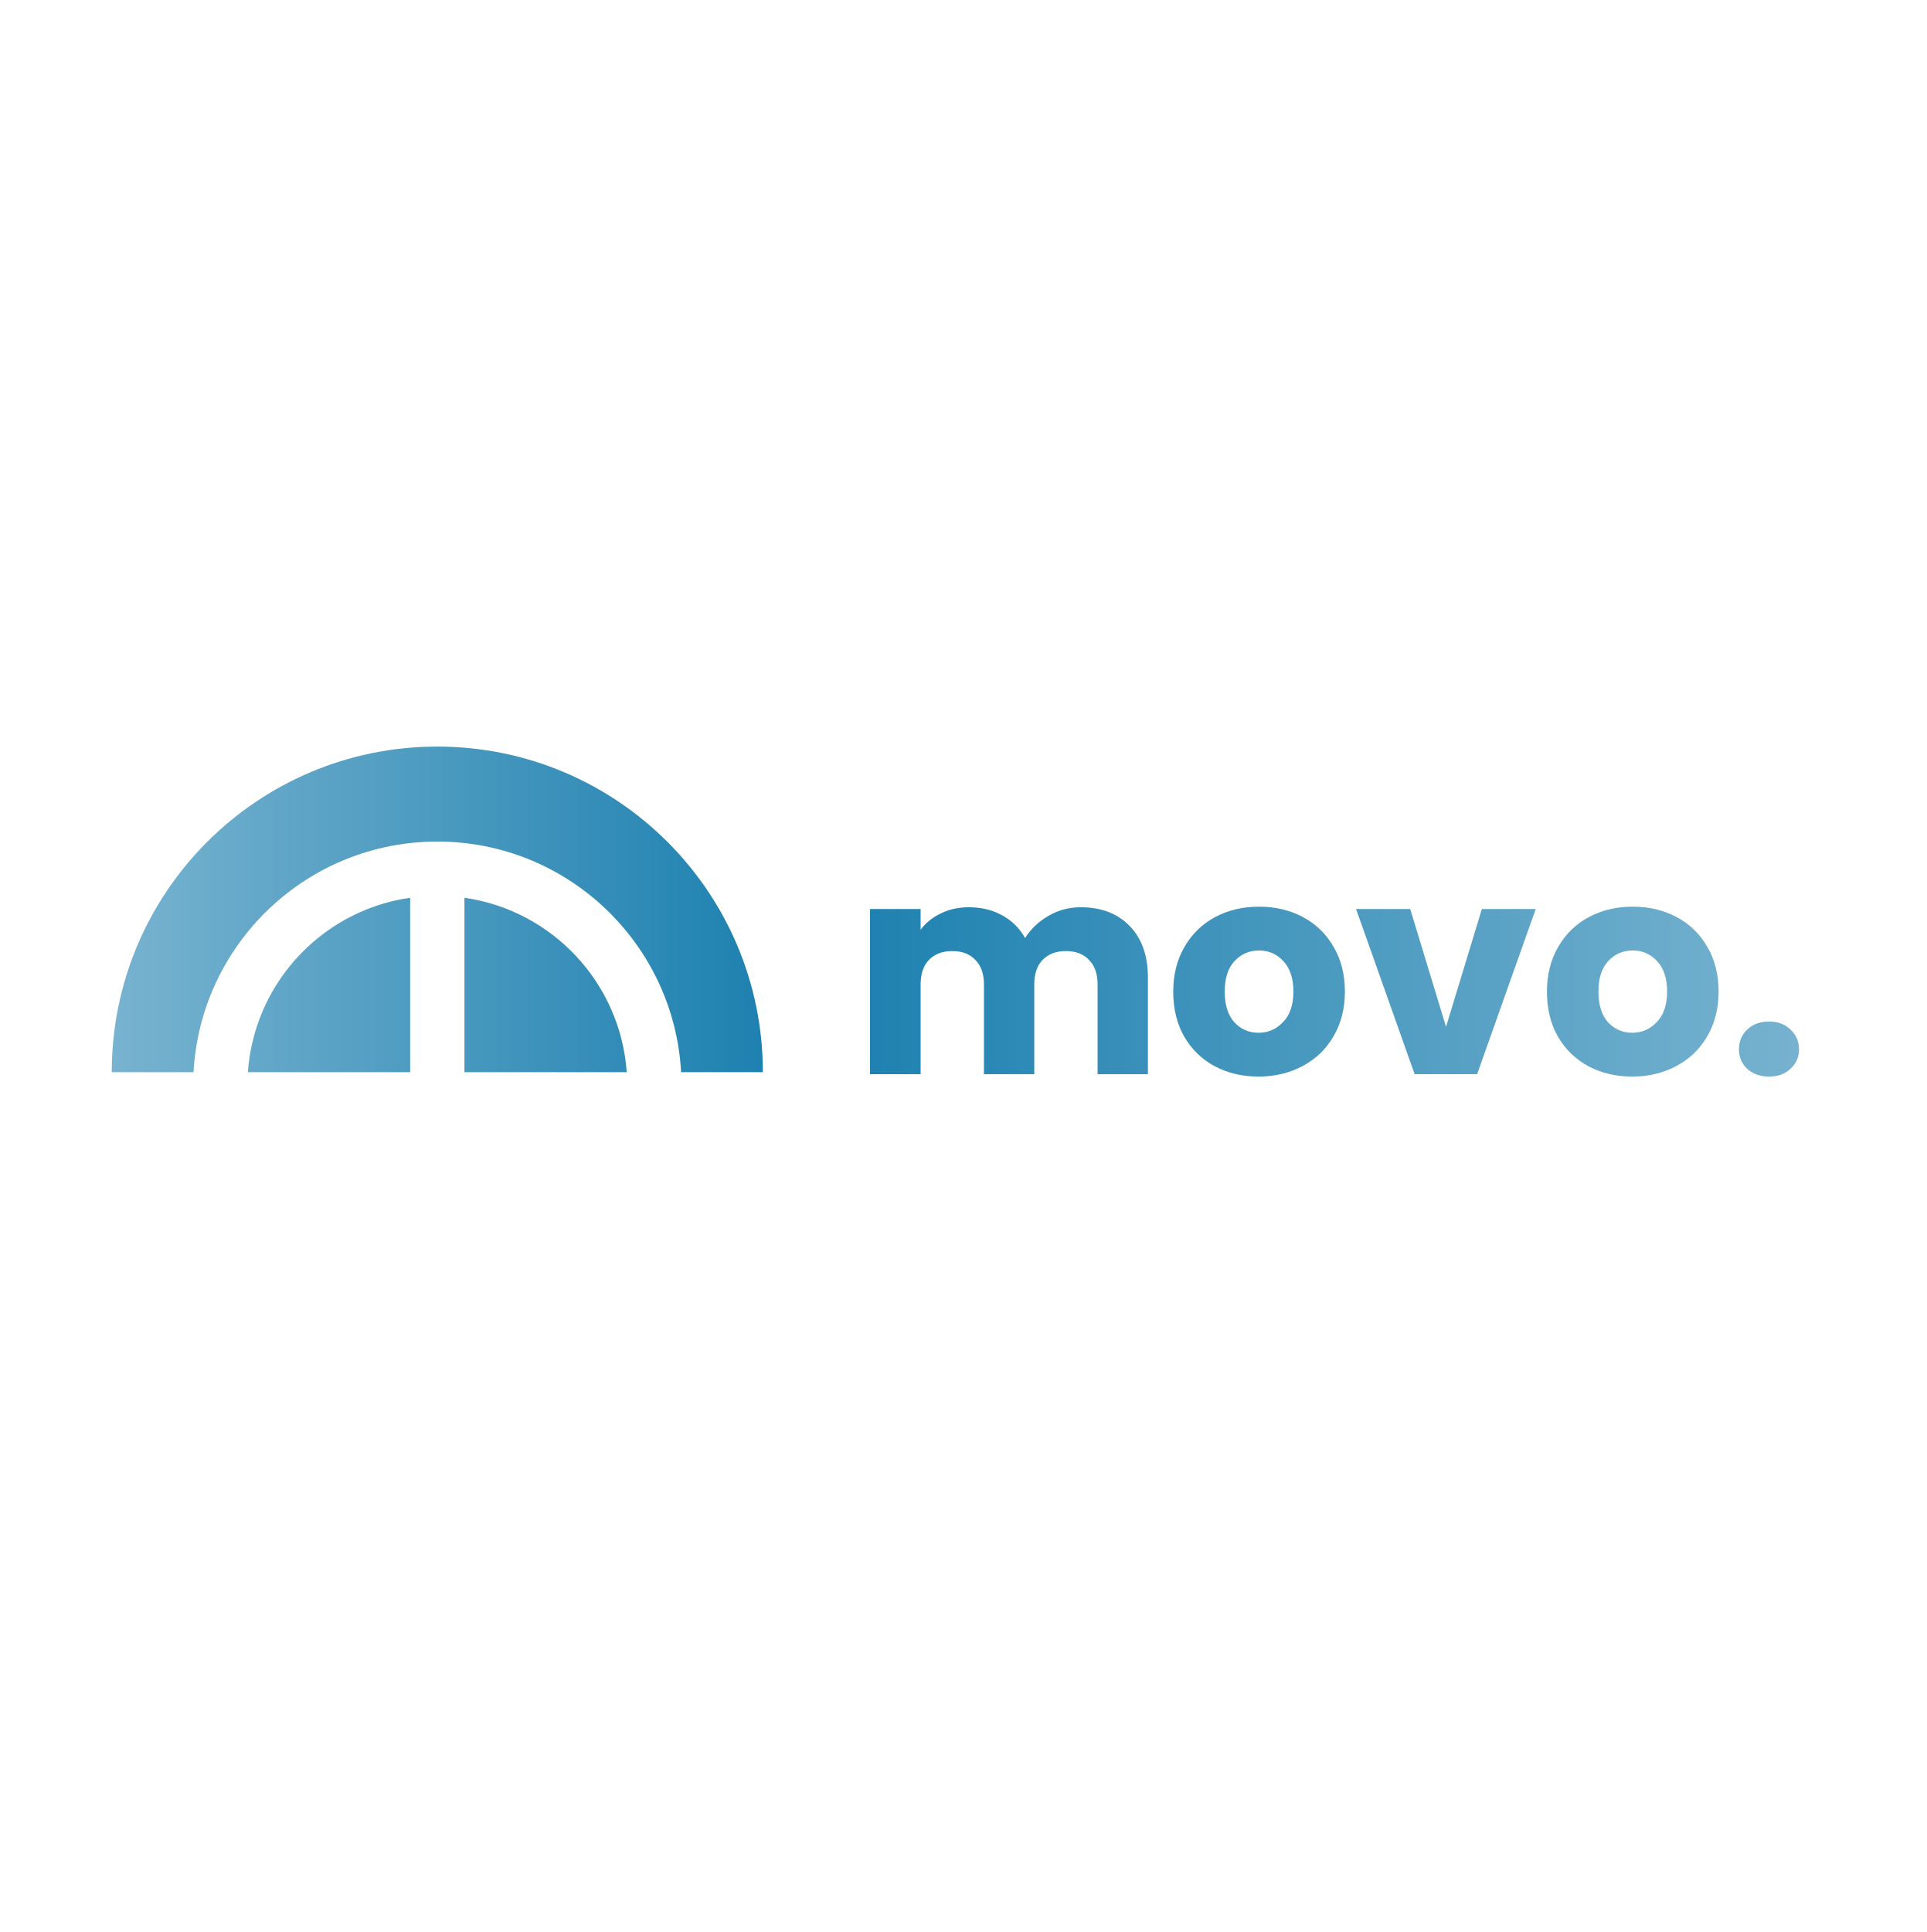
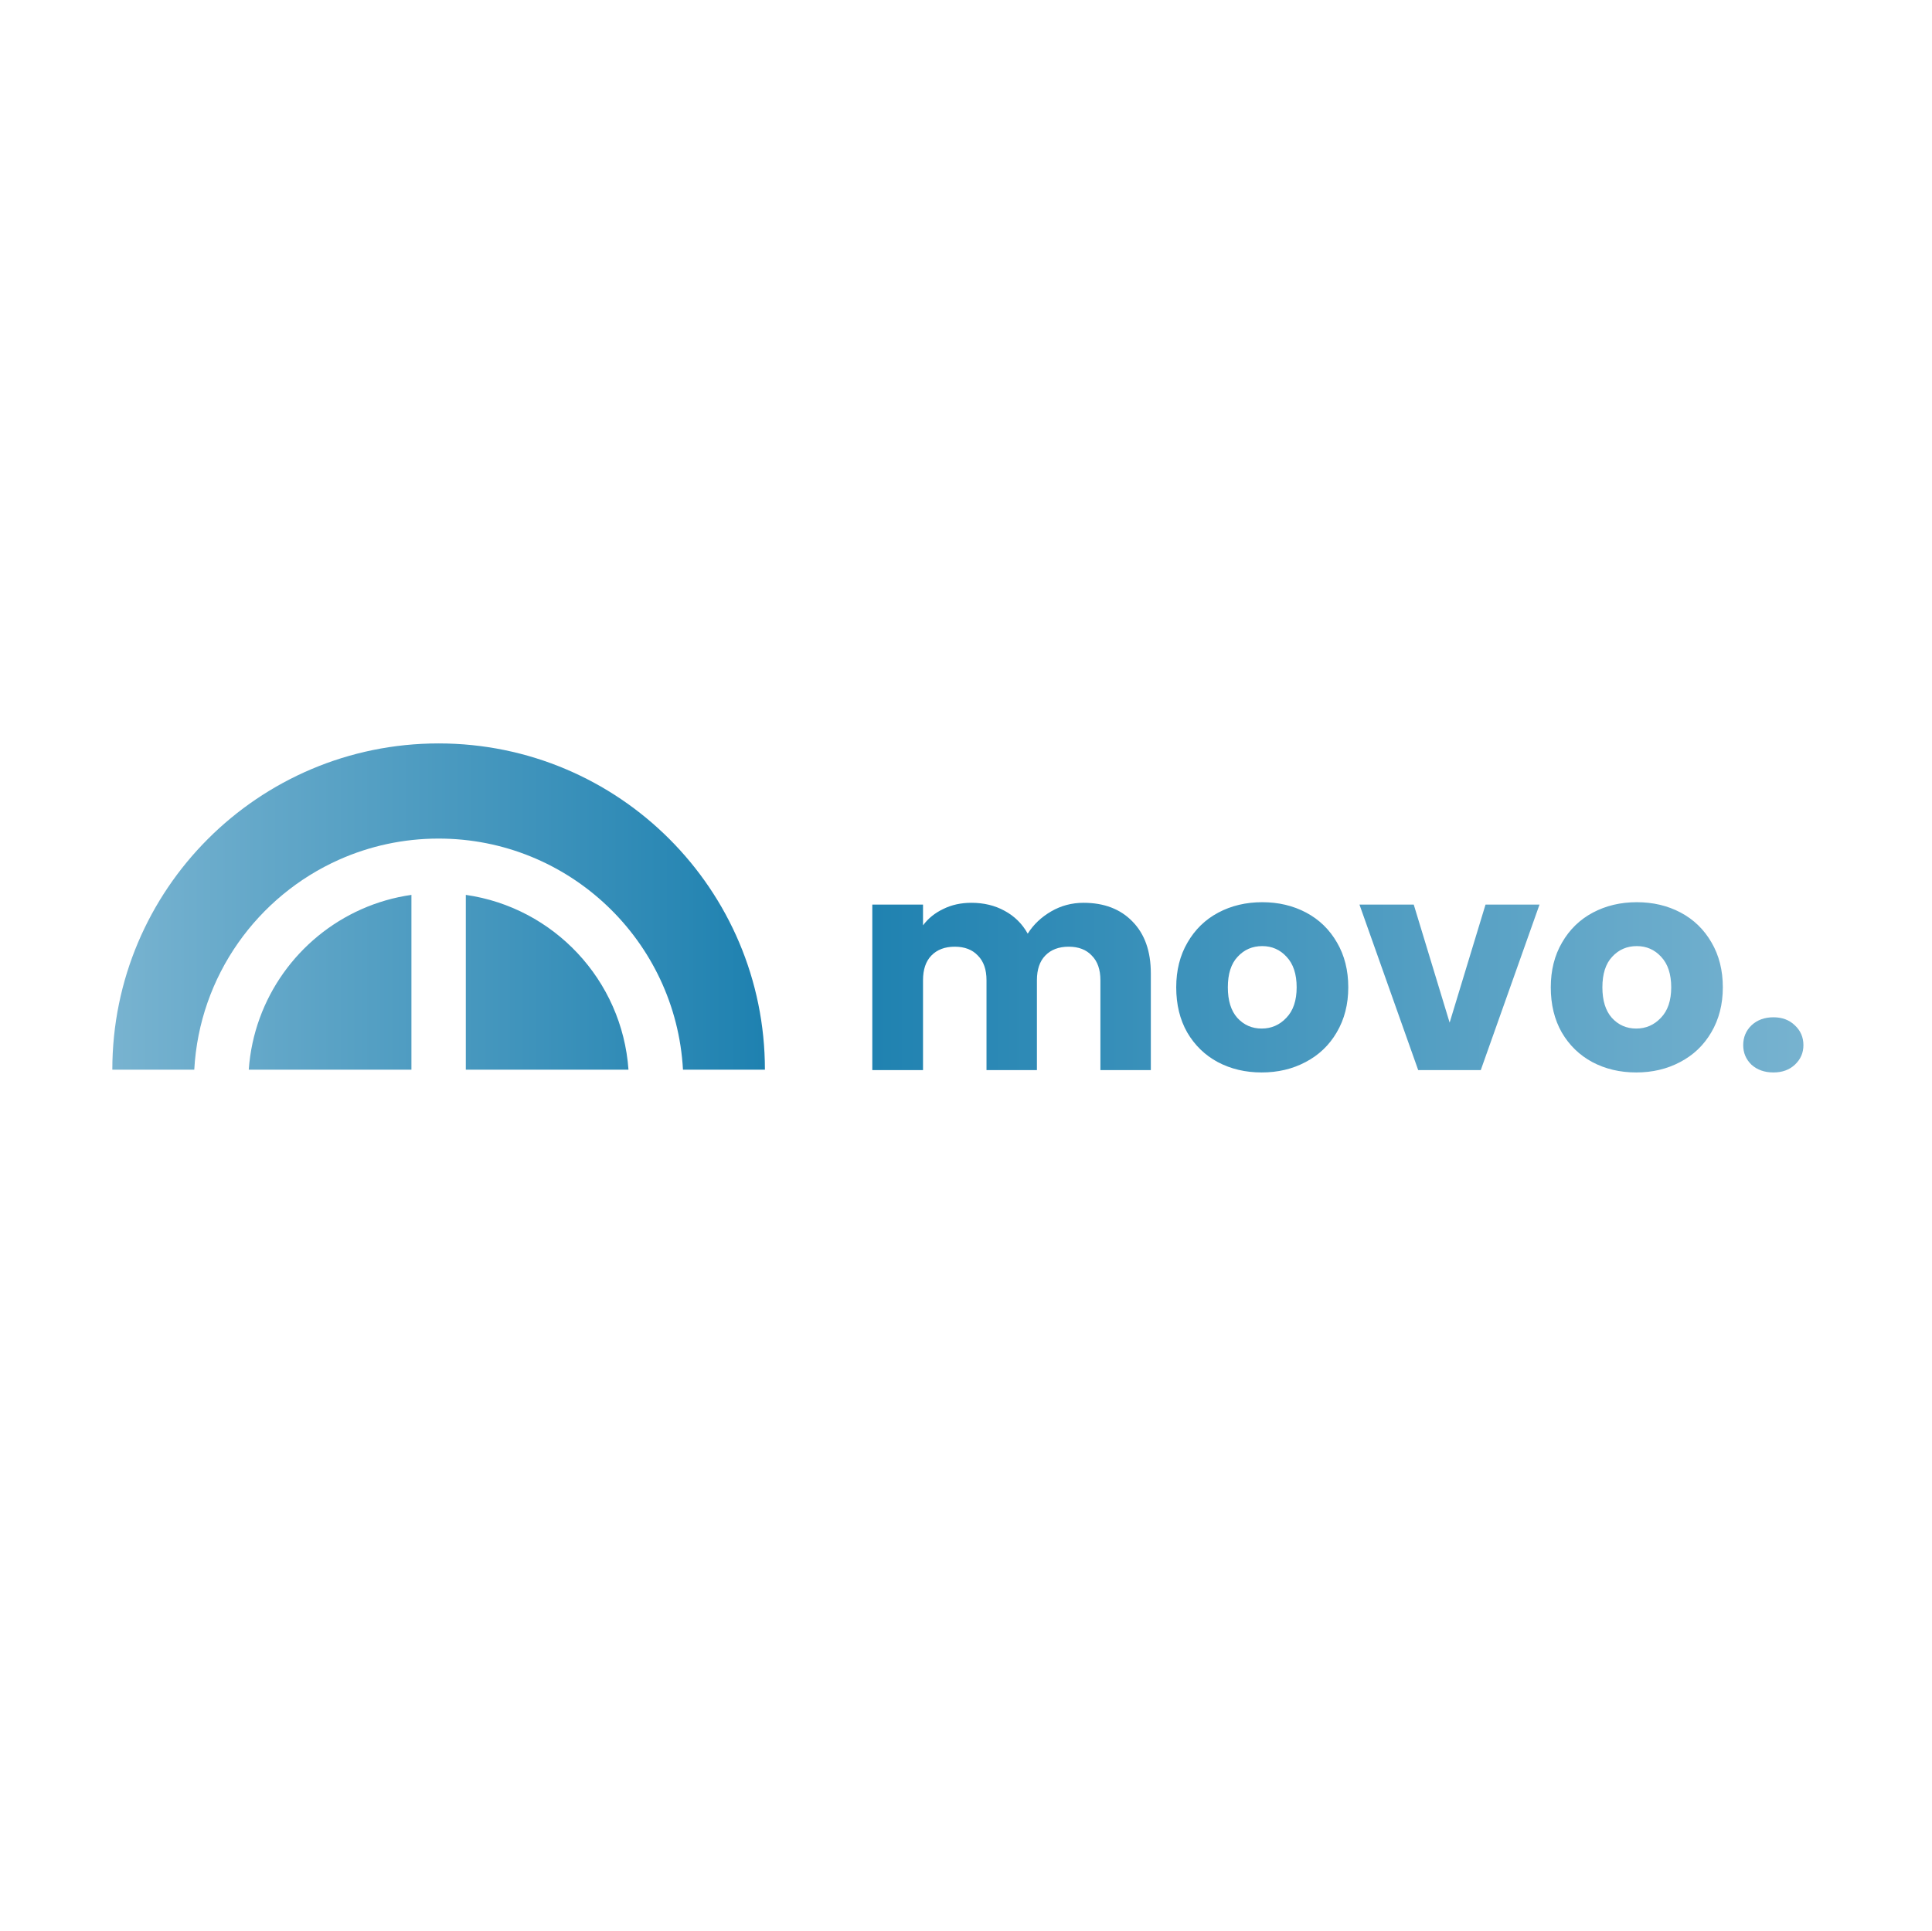
- <svg xmlns="http://www.w3.org/2000/svg" width="400" height="401" viewBox="0 0 400 401" fill="none">
-   <path d="M90.784 154.958C128.11 154.958 158.368 185.216 158.368 222.542H141.394C139.933 195.858 117.832 174.67 90.783 174.67C83.462 174.67 76.49 176.226 70.19 179.029C53.28 186.557 41.239 203.083 40.174 222.542H23.2C23.2 185.216 53.458 154.958 90.784 154.958ZM85.151 222.542H51.461C52.509 207.692 61.78 195.102 74.77 189.319C78.019 187.873 81.502 186.856 85.151 186.335V222.542ZM96.417 186.336C114.61 188.939 128.797 203.962 130.108 222.542H96.417V186.336Z" fill="url(#paint0_linear_491_522)" />
-   <path d="M224.355 188.306C228.614 188.306 231.994 189.597 234.492 192.177C237.032 194.758 238.301 198.342 238.301 202.929V222.959H227.857V204.342C227.857 202.13 227.263 200.431 226.075 199.243C224.928 198.014 223.331 197.4 221.283 197.4C219.235 197.4 217.617 198.014 216.429 199.243C215.282 200.431 214.708 202.13 214.708 204.342V222.959H204.264V204.342C204.264 202.13 203.67 200.431 202.482 199.243C201.335 198.014 199.738 197.4 197.69 197.4C195.642 197.4 194.024 198.014 192.836 199.243C191.689 200.431 191.116 202.13 191.116 204.342V222.959H180.609V188.675H191.116V192.976C192.18 191.542 193.573 190.416 195.293 189.597C197.014 188.737 198.959 188.306 201.13 188.306C203.711 188.306 206.004 188.859 208.012 189.965C210.06 191.071 211.657 192.648 212.804 194.696C213.992 192.812 215.61 191.276 217.658 190.088C219.706 188.9 221.938 188.306 224.355 188.306ZM261.255 223.45C257.896 223.45 254.865 222.733 252.162 221.3C249.5 219.866 247.39 217.818 245.834 215.156C244.318 212.493 243.56 209.38 243.56 205.817C243.56 202.294 244.339 199.202 245.895 196.539C247.452 193.836 249.581 191.768 252.285 190.334C254.988 188.9 258.019 188.184 261.378 188.184C264.737 188.184 267.768 188.9 270.471 190.334C273.174 191.768 275.304 193.836 276.861 196.539C278.417 199.202 279.196 202.294 279.196 205.817C279.196 209.339 278.397 212.452 276.799 215.156C275.243 217.818 273.092 219.866 270.348 221.3C267.645 222.733 264.614 223.45 261.255 223.45ZM261.255 214.357C263.262 214.357 264.962 213.62 266.355 212.145C267.788 210.671 268.505 208.561 268.505 205.817C268.505 203.073 267.809 200.963 266.416 199.489C265.064 198.014 263.385 197.277 261.378 197.277C259.33 197.277 257.63 198.014 256.278 199.489C254.927 200.922 254.251 203.032 254.251 205.817C254.251 208.561 254.906 210.671 256.217 212.145C257.569 213.62 259.248 214.357 261.255 214.357ZM300.191 213.128L307.625 188.675H318.807L306.642 222.959H293.678L281.513 188.675H292.756L300.191 213.128ZM338.835 223.45C335.476 223.45 332.445 222.733 329.742 221.3C327.08 219.866 324.97 217.818 323.414 215.156C321.898 212.493 321.14 209.38 321.14 205.817C321.14 202.294 321.919 199.202 323.475 196.539C325.032 193.836 327.161 191.768 329.865 190.334C332.568 188.9 335.599 188.184 338.958 188.184C342.317 188.184 345.348 188.9 348.051 190.334C350.754 191.768 352.884 193.836 354.441 196.539C355.997 199.202 356.776 202.294 356.776 205.817C356.776 209.339 355.977 212.452 354.379 215.156C352.823 217.818 350.672 219.866 347.928 221.3C345.225 222.733 342.194 223.45 338.835 223.45ZM338.835 214.357C340.842 214.357 342.542 213.62 343.935 212.145C345.368 210.671 346.085 208.561 346.085 205.817C346.085 203.073 345.389 200.963 343.996 199.489C342.644 198.014 340.965 197.277 338.958 197.277C336.91 197.277 335.21 198.014 333.858 199.489C332.507 200.922 331.831 203.032 331.831 205.817C331.831 208.561 332.486 210.671 333.797 212.145C335.149 213.62 336.828 214.357 338.835 214.357ZM367.264 223.45C365.421 223.45 363.906 222.918 362.718 221.853C361.571 220.747 360.998 219.395 360.998 217.798C360.998 216.159 361.571 214.787 362.718 213.681C363.906 212.575 365.421 212.022 367.264 212.022C369.067 212.022 370.541 212.575 371.688 213.681C372.876 214.787 373.47 216.159 373.47 217.798C373.47 219.395 372.876 220.747 371.688 221.853C370.541 222.918 369.067 223.45 367.264 223.45Z" fill="url(#paint1_linear_491_522)" />
+ <svg xmlns="http://www.w3.org/2000/svg" width="2401" height="2400" viewBox="0 0 2401 2400" fill="none">
+   <path d="M545.097 923.999C769.051 923.999 950.601 1105.55 950.601 1329.5H848.768C840.001 1169.4 707.387 1042.27 545.091 1042.27C501.167 1042.27 459.332 1051.6 421.536 1068.43C320.073 1113.59 247.822 1212.75 241.428 1329.5H139.593C139.593 1105.55 321.144 923.999 545.097 923.999ZM511.302 1329.5H309.152C315.44 1240.4 371.073 1164.86 449.016 1130.17C468.511 1121.49 489.409 1115.37 511.302 1112.25V1329.5ZM578.892 1112.25C688.056 1127.87 773.178 1218.02 781.046 1329.5H578.892V1112.25Z" fill="url(#paint0_linear_491_522)" />
+   <path d="M1346.52 1122.09C1372.08 1122.09 1392.35 1129.83 1407.35 1145.31C1422.58 1160.8 1430.2 1182.3 1430.2 1209.82V1330H1367.53V1218.3C1367.53 1205.03 1363.97 1194.83 1356.84 1187.71C1349.96 1180.33 1340.38 1176.65 1328.09 1176.65C1315.8 1176.65 1306.09 1180.33 1298.97 1187.71C1292.08 1194.83 1288.64 1205.03 1288.64 1218.3V1330H1225.98V1218.3C1225.98 1205.03 1222.41 1194.83 1215.28 1187.71C1208.4 1180.33 1198.82 1176.65 1186.53 1176.65C1174.24 1176.65 1164.54 1180.33 1157.41 1187.71C1150.53 1194.83 1147.09 1205.03 1147.09 1218.3V1330H1084.05V1124.3H1147.09V1150.11C1153.48 1141.5 1161.83 1134.75 1172.15 1129.83C1182.48 1124.67 1194.15 1122.09 1207.17 1122.09C1222.66 1122.09 1236.42 1125.41 1248.46 1132.04C1260.75 1138.68 1270.34 1148.14 1277.22 1160.43C1284.34 1149.12 1294.05 1139.91 1306.34 1132.78C1318.63 1125.65 1332.02 1122.09 1346.52 1122.09ZM1567.92 1332.95C1547.77 1332.95 1529.58 1328.65 1513.36 1320.05C1497.39 1311.45 1484.73 1299.16 1475.39 1283.18C1466.3 1267.21 1461.76 1248.53 1461.76 1227.15C1461.76 1206.02 1466.42 1187.46 1475.76 1171.49C1485.1 1155.27 1497.88 1142.86 1514.1 1134.25C1530.32 1125.65 1548.51 1121.35 1568.66 1121.35C1588.81 1121.35 1607 1125.65 1623.22 1134.25C1639.44 1142.86 1652.22 1155.27 1661.56 1171.49C1670.9 1187.46 1675.57 1206.02 1675.57 1227.15C1675.57 1248.29 1670.77 1266.96 1661.19 1283.18C1651.85 1299.16 1638.95 1311.45 1622.48 1320.05C1606.26 1328.65 1588.08 1332.95 1567.92 1332.95ZM1567.92 1278.39C1579.97 1278.39 1590.16 1273.97 1598.52 1265.12C1607.12 1256.27 1611.42 1243.62 1611.42 1227.15C1611.42 1210.68 1607.25 1198.03 1598.89 1189.18C1590.78 1180.33 1580.7 1175.91 1568.66 1175.91C1556.37 1175.91 1546.17 1180.33 1538.06 1189.18C1529.95 1197.78 1525.9 1210.44 1525.9 1227.15C1525.9 1243.62 1529.83 1256.27 1537.7 1265.12C1545.81 1273.97 1555.88 1278.39 1567.92 1278.39ZM1801.54 1271.02L1846.14 1124.3H1913.24L1840.24 1330H1762.46L1689.47 1124.3H1756.93L1801.54 1271.02ZM2033.4 1332.95C2013.25 1332.95 1995.06 1328.65 1978.84 1320.05C1962.87 1311.45 1950.21 1299.16 1940.87 1283.18C1931.78 1267.21 1927.24 1248.53 1927.24 1227.15C1927.24 1206.02 1931.9 1187.46 1941.24 1171.49C1950.58 1155.27 1963.36 1142.86 1979.58 1134.25C1995.8 1125.65 2013.99 1121.35 2034.14 1121.35C2054.29 1121.35 2072.48 1125.65 2088.7 1134.25C2104.92 1142.86 2117.7 1155.27 2127.04 1171.49C2136.38 1187.46 2141.05 1206.02 2141.05 1227.15C2141.05 1248.29 2136.25 1266.96 2126.67 1283.18C2117.33 1299.16 2104.43 1311.45 2087.96 1320.05C2071.74 1328.65 2053.56 1332.95 2033.4 1332.95ZM2033.4 1278.39C2045.45 1278.39 2055.64 1273.97 2064 1265.12C2072.6 1256.27 2076.9 1243.62 2076.9 1227.15C2076.9 1210.68 2072.73 1198.03 2064.37 1189.18C2056.26 1180.33 2046.18 1175.91 2034.14 1175.91C2021.85 1175.91 2011.65 1180.33 2003.54 1189.18C1995.43 1197.78 1991.38 1210.44 1991.38 1227.15C1991.38 1243.62 1995.31 1256.27 2003.18 1265.12C2011.29 1273.97 2021.36 1278.39 2033.4 1278.39ZM2203.98 1332.95C2192.92 1332.95 2183.83 1329.76 2176.7 1323.37C2169.82 1316.73 2166.38 1308.62 2166.38 1299.04C2166.38 1289.21 2169.82 1280.97 2176.7 1274.34C2183.83 1267.7 2192.92 1264.38 2203.98 1264.38C2214.79 1264.38 2223.64 1267.7 2230.52 1274.34C2237.65 1280.97 2241.21 1289.21 2241.21 1299.04C2241.21 1308.62 2237.65 1316.73 2230.52 1323.37C2223.64 1329.76 2214.79 1332.95 2203.98 1332.95Z" fill="url(#paint1_linear_491_522)" />
  <defs>
-     <linearGradient id="paint0_linear_491_522" x1="23.2" y1="188.75" x2="158.368" y2="188.75" gradientUnits="userSpaceOnUse">
+     <linearGradient id="paint0_linear_491_522" x1="139.593" y1="1126.75" x2="950.604" y2="1126.75" gradientUnits="userSpaceOnUse">
      <stop stop-color="#78B3D0" />
      <stop offset="1" stop-color="#1E81B0" />
    </linearGradient>
-     <linearGradient id="paint1_linear_491_522" x1="176.8" y1="200.959" x2="376.8" y2="200.959" gradientUnits="userSpaceOnUse">
+     <linearGradient id="paint1_linear_491_522" x1="1061.19" y1="1200.5" x2="2256.19" y2="1200.5" gradientUnits="userSpaceOnUse">
      <stop stop-color="#1E81B0" />
      <stop offset="1" stop-color="#78B3D0" />
    </linearGradient>
  </defs>
</svg>
